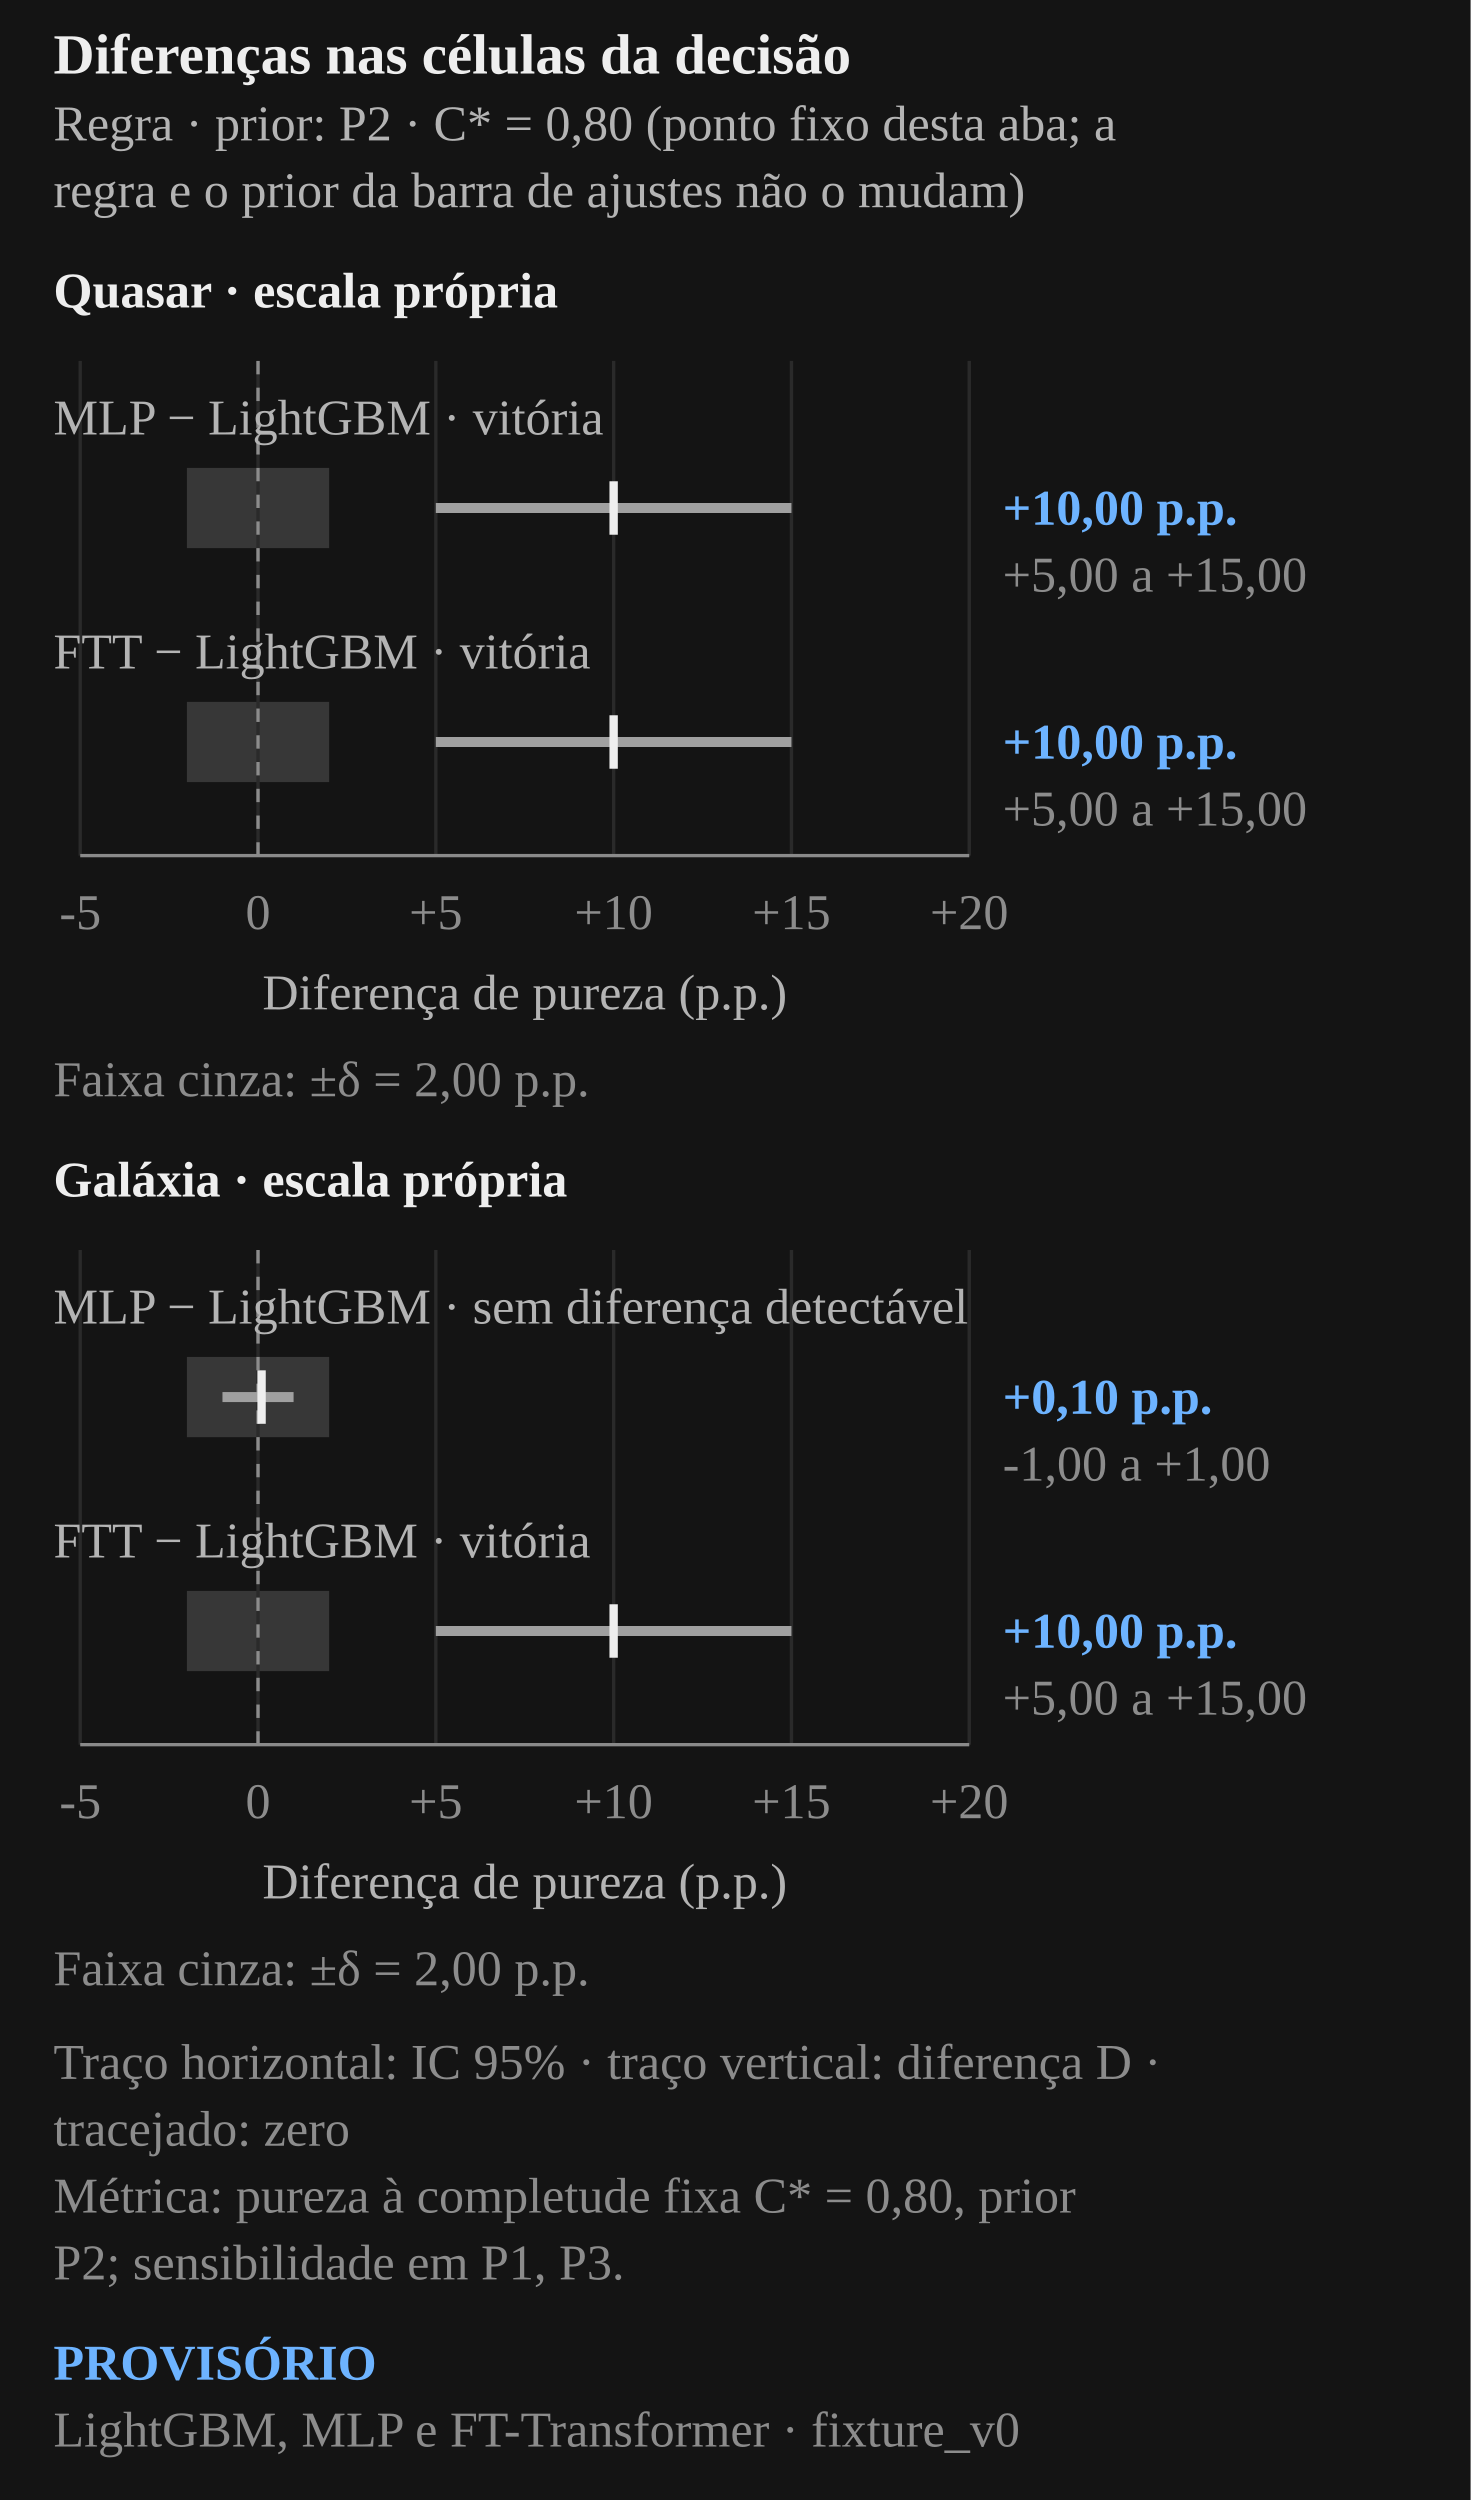
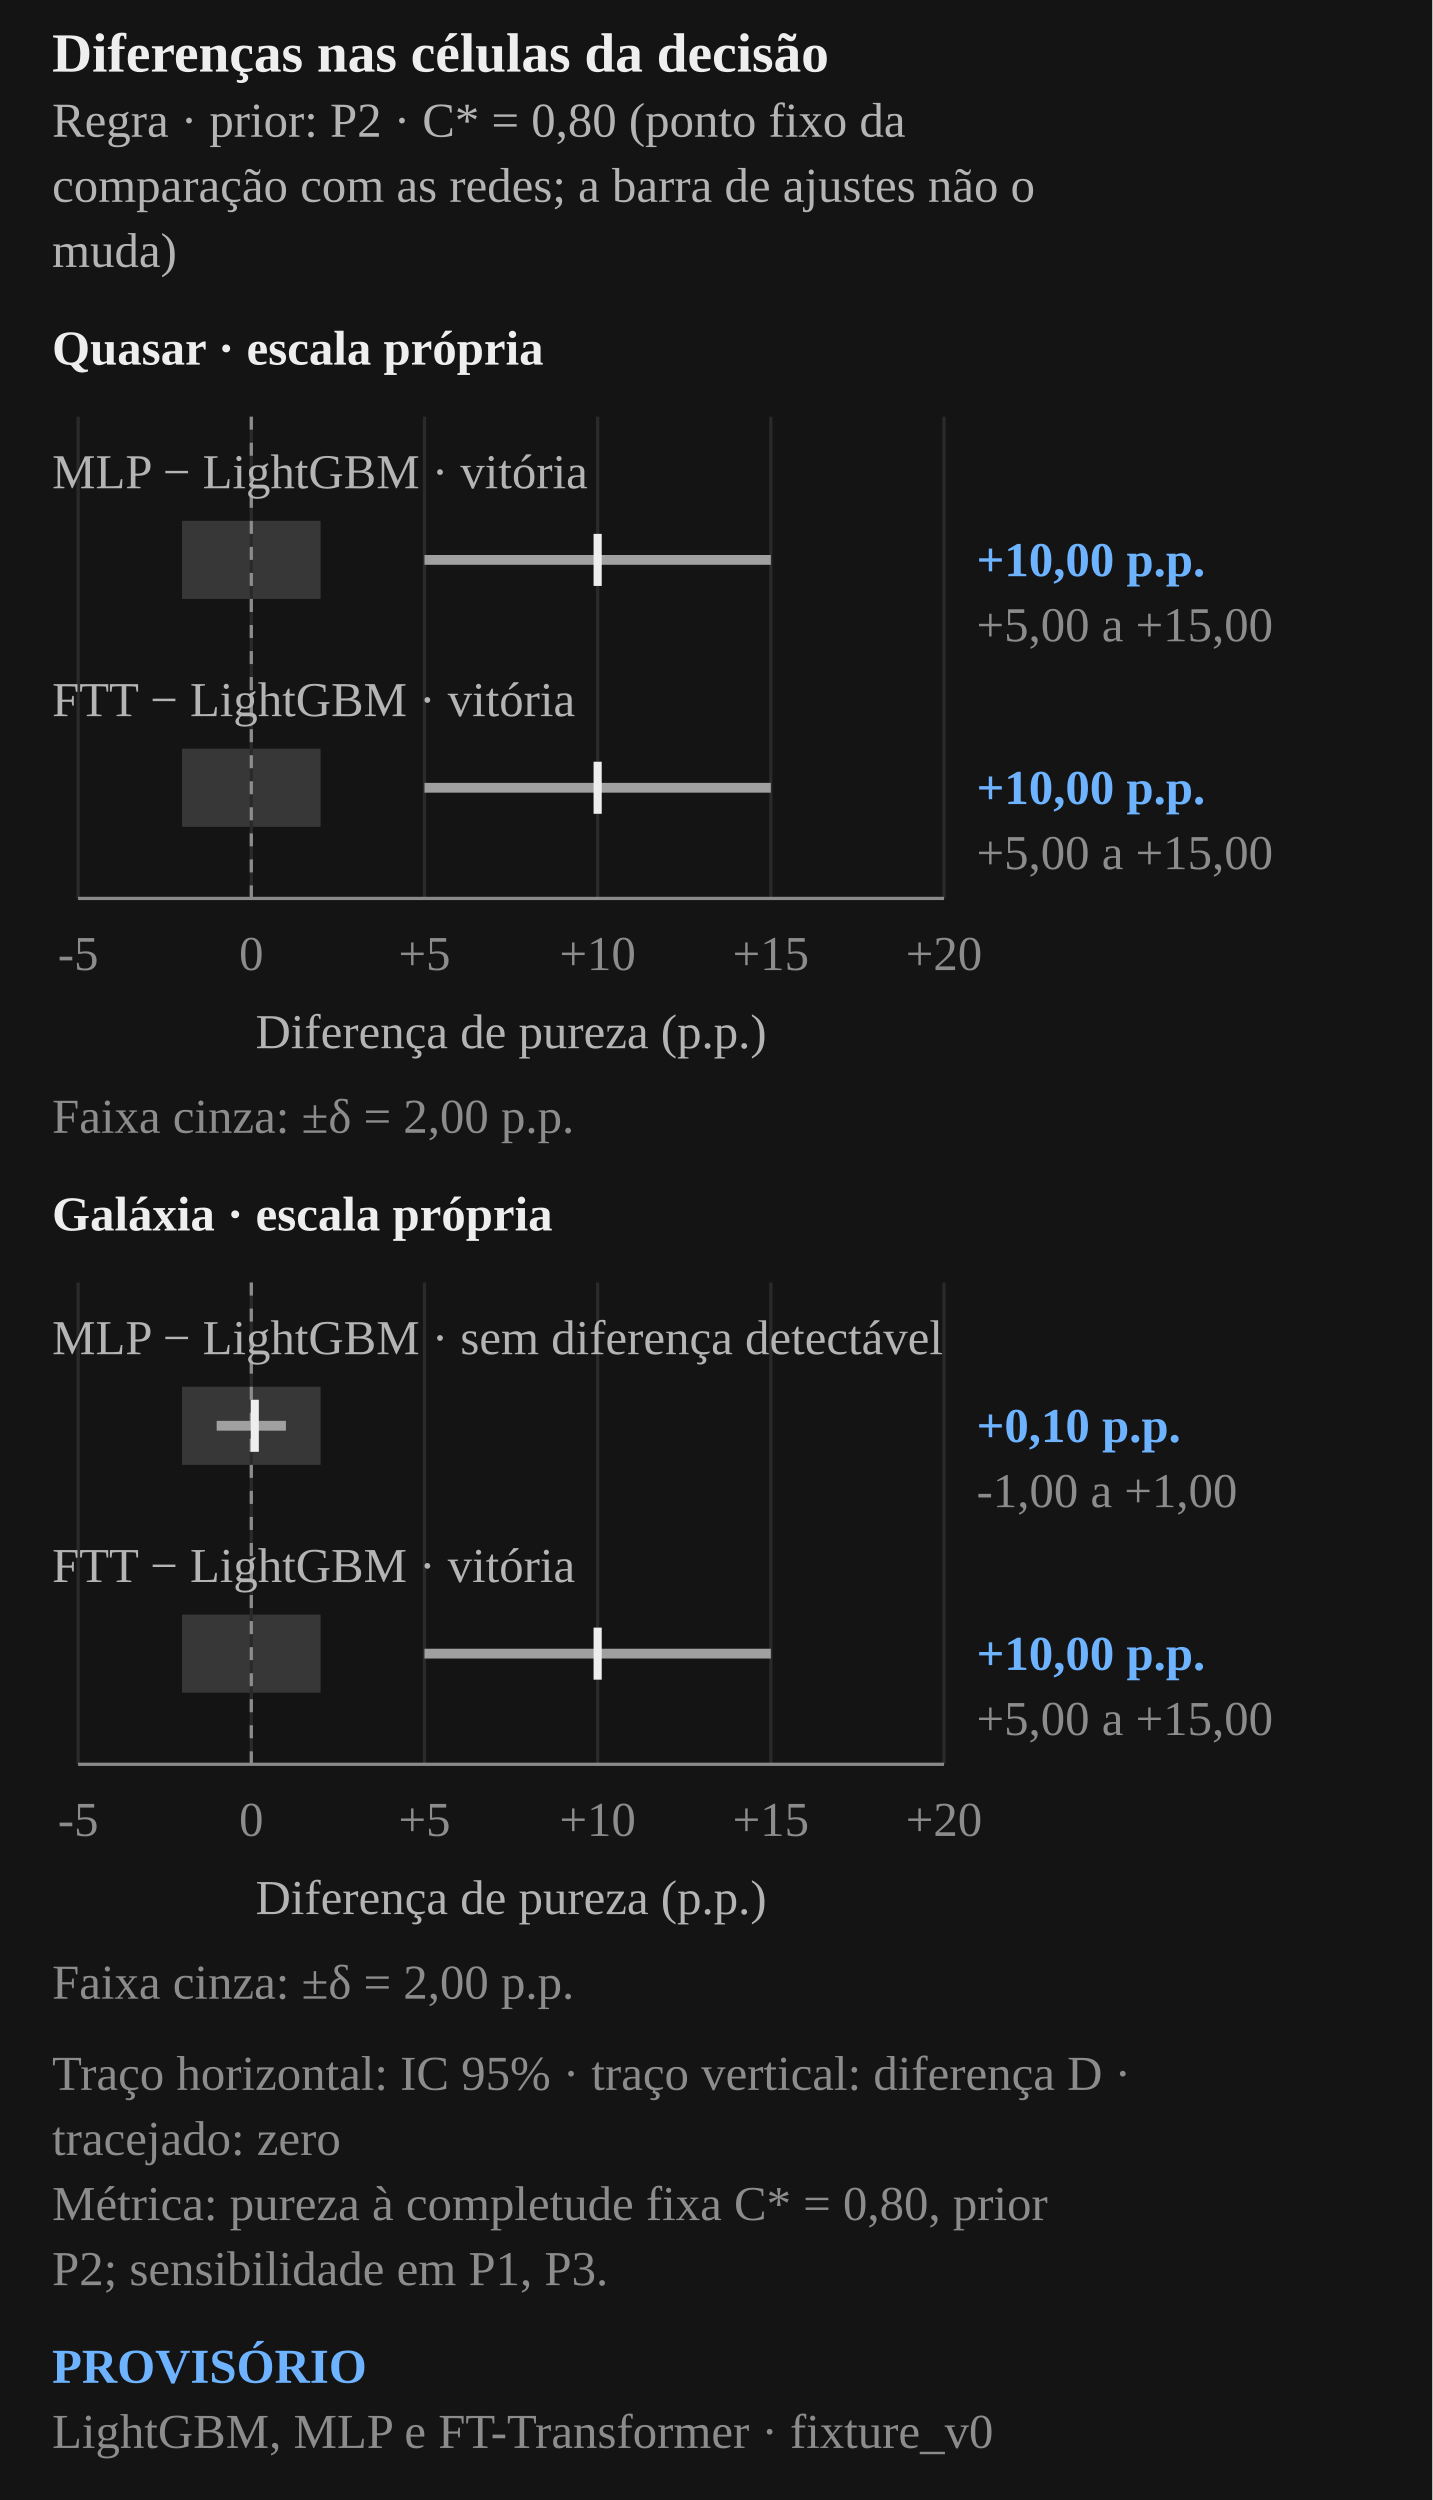
- <svg xmlns="http://www.w3.org/2000/svg" width="440" height="748" viewBox="0 0 440 748" role="img" aria-labelledby="decisao-diferencas-title" aria-describedby="decisao-diferencas-desc" stroke-linejoin="round" stroke-linecap="butt" style="max-width:100%;height:auto">
+ <svg xmlns="http://www.w3.org/2000/svg" width="440" height="768" viewBox="0 0 440 768" role="img" aria-labelledby="decisao-diferencas-title" aria-describedby="decisao-diferencas-desc" stroke-linejoin="round" stroke-linecap="butt" style="max-width:100%;height:auto">
  <g id="decisao-diferencas-figure_1">
    <g id="decisao-diferencas-patch_1">
-       <path d="M 0 748  L 440 748  L 440 0  L 0 0  z " style="fill: #141414" />
+       <path d="M 0 768  L 440 768  L 440 0  L 0 0  z " style="fill: #141414" />
    </g>
    <g id="decisao-diferencas-axes_1">
      <g id="decisao-diferencas-patch_2">
-         <path d="M 55.92 140  L 98.48 140  L 98.48 164  L 55.92 164  z " style="fill: #7a7a7a; fill-opacity: 0.35" />
+         <path d="M 55.92 160  L 98.48 160  L 98.48 184  L 55.92 184  z " style="fill: #7a7a7a; fill-opacity: 0.35" />
      </g>
      <g id="decisao-diferencas-patch_3">
-         <path d="M 55.92 210  L 98.48 210  L 98.48 234  L 55.92 234  z " style="fill: #7a7a7a; fill-opacity: 0.35" />
+         <path d="M 55.92 230  L 98.48 230  L 98.48 254  L 55.92 254  z " style="fill: #7a7a7a; fill-opacity: 0.35" />
      </g>
      <g id="decisao-diferencas-patch_4">
-         <path d="M 55.92 406  L 98.48 406  L 98.48 430  L 55.92 430  z " style="fill: #7a7a7a; fill-opacity: 0.35" />
+         <path d="M 55.92 426  L 98.48 426  L 98.48 450  L 55.92 450  z " style="fill: #7a7a7a; fill-opacity: 0.35" />
      </g>
      <g id="decisao-diferencas-patch_5">
-         <path d="M 55.92 476  L 98.48 476  L 98.48 500  L 55.92 500  z " style="fill: #7a7a7a; fill-opacity: 0.35" />
+         <path d="M 55.92 496  L 98.48 496  L 98.48 520  L 55.92 520  z " style="fill: #7a7a7a; fill-opacity: 0.35" />
      </g>
      <g id="decisao-diferencas-line2d_1">
-         <path d="M 24 108  L 24 256  " style="fill: none; stroke: #2a2a2a" />
+         <path d="M 24 128  L 24 276  " style="fill: none; stroke: #2a2a2a" />
      </g>
      <g id="decisao-diferencas-line2d_2">
-         <path d="M 77.2 108  L 77.2 256  " style="fill: none; stroke: #2a2a2a" />
+         <path d="M 77.2 128  L 77.2 276  " style="fill: none; stroke: #2a2a2a" />
      </g>
      <g id="decisao-diferencas-line2d_3">
-         <path d="M 130.4 108  L 130.4 256  " style="fill: none; stroke: #2a2a2a" />
+         <path d="M 130.4 128  L 130.4 276  " style="fill: none; stroke: #2a2a2a" />
      </g>
      <g id="decisao-diferencas-line2d_4">
-         <path d="M 183.6 108  L 183.6 256  " style="fill: none; stroke: #2a2a2a" />
+         <path d="M 183.6 128  L 183.6 276  " style="fill: none; stroke: #2a2a2a" />
      </g>
      <g id="decisao-diferencas-line2d_5">
-         <path d="M 236.8 108  L 236.8 256  " style="fill: none; stroke: #2a2a2a" />
+         <path d="M 236.8 128  L 236.8 276  " style="fill: none; stroke: #2a2a2a" />
      </g>
      <g id="decisao-diferencas-line2d_6">
-         <path d="M 290 108  L 290 256  " style="fill: none; stroke: #2a2a2a" />
+         <path d="M 290 128  L 290 276  " style="fill: none; stroke: #2a2a2a" />
      </g>
      <g id="decisao-diferencas-line2d_7">
-         <path d="M 77.2 108  L 77.2 256  " style="fill: none; stroke-dasharray: 4,4; stroke-dashoffset: 0; stroke: #8c8c8c" />
+         <path d="M 77.2 128  L 77.2 276  " style="fill: none; stroke-dasharray: 4,4; stroke-dashoffset: 0; stroke: #8c8c8c" />
      </g>
      <g id="decisao-diferencas-line2d_8">
-         <path d="M 24 256  L 290 256  " style="fill: none; stroke: #8a8a8a" />
+         <path d="M 24 276  L 290 276  " style="fill: none; stroke: #8a8a8a" />
      </g>
      <g id="decisao-diferencas-line2d_9">
-         <path d="M 130.4 152  L 236.8 152  " style="fill: none; stroke: #a0a0a0; stroke-width: 3" />
+         <path d="M 130.4 172  L 236.8 172  " style="fill: none; stroke: #a0a0a0; stroke-width: 3" />
      </g>
      <g id="decisao-diferencas-line2d_10">
-         <path d="M 183.6 144  L 183.6 160  " style="fill: none; stroke: #eeeeee; stroke-width: 2.5" />
+         <path d="M 183.6 164  L 183.6 180  " style="fill: none; stroke: #eeeeee; stroke-width: 2.5" />
      </g>
      <g id="decisao-diferencas-line2d_11">
-         <path d="M 130.4 222  L 236.8 222  " style="fill: none; stroke: #a0a0a0; stroke-width: 3" />
+         <path d="M 130.4 242  L 236.8 242  " style="fill: none; stroke: #a0a0a0; stroke-width: 3" />
      </g>
      <g id="decisao-diferencas-line2d_12">
-         <path d="M 183.6 214  L 183.6 230  " style="fill: none; stroke: #eeeeee; stroke-width: 2.5" />
+         <path d="M 183.6 234  L 183.6 250  " style="fill: none; stroke: #eeeeee; stroke-width: 2.5" />
      </g>
      <g id="decisao-diferencas-line2d_13">
-         <path d="M 24 374  L 24 522  " style="fill: none; stroke: #2a2a2a" />
+         <path d="M 24 394  L 24 542  " style="fill: none; stroke: #2a2a2a" />
      </g>
      <g id="decisao-diferencas-line2d_14">
-         <path d="M 77.2 374  L 77.2 522  " style="fill: none; stroke: #2a2a2a" />
+         <path d="M 77.2 394  L 77.2 542  " style="fill: none; stroke: #2a2a2a" />
      </g>
      <g id="decisao-diferencas-line2d_15">
-         <path d="M 130.4 374  L 130.4 522  " style="fill: none; stroke: #2a2a2a" />
+         <path d="M 130.4 394  L 130.4 542  " style="fill: none; stroke: #2a2a2a" />
      </g>
      <g id="decisao-diferencas-line2d_16">
-         <path d="M 183.6 374  L 183.6 522  " style="fill: none; stroke: #2a2a2a" />
+         <path d="M 183.6 394  L 183.6 542  " style="fill: none; stroke: #2a2a2a" />
      </g>
      <g id="decisao-diferencas-line2d_17">
-         <path d="M 236.8 374  L 236.8 522  " style="fill: none; stroke: #2a2a2a" />
+         <path d="M 236.8 394  L 236.8 542  " style="fill: none; stroke: #2a2a2a" />
      </g>
      <g id="decisao-diferencas-line2d_18">
-         <path d="M 290 374  L 290 522  " style="fill: none; stroke: #2a2a2a" />
+         <path d="M 290 394  L 290 542  " style="fill: none; stroke: #2a2a2a" />
      </g>
      <g id="decisao-diferencas-line2d_19">
-         <path d="M 77.2 374  L 77.2 522  " style="fill: none; stroke-dasharray: 4,4; stroke-dashoffset: 0; stroke: #8c8c8c" />
+         <path d="M 77.2 394  L 77.2 542  " style="fill: none; stroke-dasharray: 4,4; stroke-dashoffset: 0; stroke: #8c8c8c" />
      </g>
      <g id="decisao-diferencas-line2d_20">
-         <path d="M 24 522  L 290 522  " style="fill: none; stroke: #8a8a8a" />
+         <path d="M 24 542  L 290 542  " style="fill: none; stroke: #8a8a8a" />
      </g>
      <g id="decisao-diferencas-line2d_21">
-         <path d="M 66.56 418  L 87.84 418  " style="fill: none; stroke: #a0a0a0; stroke-width: 3" />
+         <path d="M 66.56 438  L 87.84 438  " style="fill: none; stroke: #a0a0a0; stroke-width: 3" />
      </g>
      <g id="decisao-diferencas-line2d_22">
-         <path d="M 78.264 410  L 78.264 426  " style="fill: none; stroke: #eeeeee; stroke-width: 2.5" />
+         <path d="M 78.264 430  L 78.264 446  " style="fill: none; stroke: #eeeeee; stroke-width: 2.5" />
      </g>
      <g id="decisao-diferencas-line2d_23">
-         <path d="M 130.4 488  L 236.8 488  " style="fill: none; stroke: #a0a0a0; stroke-width: 3" />
+         <path d="M 130.4 508  L 236.8 508  " style="fill: none; stroke: #a0a0a0; stroke-width: 3" />
      </g>
      <g id="decisao-diferencas-line2d_24">
-         <path d="M 183.6 480  L 183.6 496  " style="fill: none; stroke: #eeeeee; stroke-width: 2.5" />
+         <path d="M 183.6 500  L 183.6 516  " style="fill: none; stroke: #eeeeee; stroke-width: 2.5" />
      </g>
      <g id="decisao-diferencas-text_1">
        <text style="font-weight: 600; font-size: 17px; font-family: var(--font-sans, 'Inter', 'DejaVu Sans', sans-serif); text-anchor: start; fill: #eeeeee" x="16" y="22" transform="rotate(-0 16 22)">Diferenças nas células da decisão</text>
      </g>
      <g id="decisao-diferencas-text_2">
-         <text style="font-size: 15px; font-family: var(--font-sans, 'Inter', 'DejaVu Sans', sans-serif); text-anchor: start; fill: #b4b4b4" x="16" y="42" transform="rotate(-0 16 42)">Regra · prior: P2 · C* = 0,80 (ponto fixo desta aba; a</text>
+         <text style="font-size: 15px; font-family: var(--font-sans, 'Inter', 'DejaVu Sans', sans-serif); text-anchor: start; fill: #b4b4b4" x="16" y="42" transform="rotate(-0 16 42)">Regra · prior: P2 · C* = 0,80 (ponto fixo da</text>
      </g>
      <g id="decisao-diferencas-text_3">
-         <text style="font-size: 15px; font-family: var(--font-sans, 'Inter', 'DejaVu Sans', sans-serif); text-anchor: start; fill: #b4b4b4" x="16" y="62" transform="rotate(-0 16 62)">regra e o prior da barra de ajustes não o mudam)</text>
+         <text style="font-size: 15px; font-family: var(--font-sans, 'Inter', 'DejaVu Sans', sans-serif); text-anchor: start; fill: #b4b4b4" x="16" y="62" transform="rotate(-0 16 62)">comparação com as redes; a barra de ajustes não o</text>
      </g>
      <g id="decisao-diferencas-text_4">
-         <text style="font-weight: 600; font-size: 15px; font-family: var(--font-sans, 'Inter', 'DejaVu Sans', sans-serif); text-anchor: start; fill: #eeeeee" x="16" y="92" transform="rotate(-0 16 92)">Quasar · escala própria</text>
+         <text style="font-size: 15px; font-family: var(--font-sans, 'Inter', 'DejaVu Sans', sans-serif); text-anchor: start; fill: #b4b4b4" x="16" y="82" transform="rotate(-0 16 82)">muda)</text>
      </g>
      <g id="decisao-diferencas-text_5">
-         <text style="font-size: 15px; font-family: var(--font-sans, 'Inter', 'DejaVu Sans', sans-serif); text-anchor: start; fill: #b4b4b4" x="16" y="130" transform="rotate(-0 16 130)">MLP − LightGBM · vitória</text>
+         <text style="font-weight: 600; font-size: 15px; font-family: var(--font-sans, 'Inter', 'DejaVu Sans', sans-serif); text-anchor: start; fill: #eeeeee" x="16" y="112" transform="rotate(-0 16 112)">Quasar · escala própria</text>
      </g>
      <g id="decisao-diferencas-text_6">
-         <text style="font-size: 15px; font-family: var(--font-sans, 'Inter', 'DejaVu Sans', sans-serif); text-anchor: start; fill: #b4b4b4" x="16" y="200" transform="rotate(-0 16 200)">FTT − LightGBM · vitória</text>
+         <text style="font-size: 15px; font-family: var(--font-sans, 'Inter', 'DejaVu Sans', sans-serif); text-anchor: start; fill: #b4b4b4" x="16" y="150" transform="rotate(-0 16 150)">MLP − LightGBM · vitória</text>
      </g>
      <g id="decisao-diferencas-text_7">
-         <text style="font-size: 15px; font-family: var(--font-sans, 'Inter', 'DejaVu Sans', sans-serif); text-anchor: middle; fill: #8c8c8c" x="24" y="278" transform="rotate(-0 24 278)">-5</text>
+         <text style="font-size: 15px; font-family: var(--font-sans, 'Inter', 'DejaVu Sans', sans-serif); text-anchor: start; fill: #b4b4b4" x="16" y="220" transform="rotate(-0 16 220)">FTT − LightGBM · vitória</text>
      </g>
      <g id="decisao-diferencas-text_8">
-         <text style="font-size: 15px; font-family: var(--font-sans, 'Inter', 'DejaVu Sans', sans-serif); text-anchor: middle; fill: #8c8c8c" x="77.2" y="278" transform="rotate(-0 77.2 278)">0</text>
+         <text style="font-size: 15px; font-family: var(--font-sans, 'Inter', 'DejaVu Sans', sans-serif); text-anchor: middle; fill: #8c8c8c" x="24" y="298" transform="rotate(-0 24 298)">-5</text>
      </g>
      <g id="decisao-diferencas-text_9">
-         <text style="font-size: 15px; font-family: var(--font-sans, 'Inter', 'DejaVu Sans', sans-serif); text-anchor: middle; fill: #8c8c8c" x="130.4" y="278" transform="rotate(-0 130.4 278)">+5</text>
+         <text style="font-size: 15px; font-family: var(--font-sans, 'Inter', 'DejaVu Sans', sans-serif); text-anchor: middle; fill: #8c8c8c" x="77.2" y="298" transform="rotate(-0 77.2 298)">0</text>
      </g>
      <g id="decisao-diferencas-text_10">
-         <text style="font-size: 15px; font-family: var(--font-sans, 'Inter', 'DejaVu Sans', sans-serif); text-anchor: middle; fill: #8c8c8c" x="183.6" y="278" transform="rotate(-0 183.6 278)">+10</text>
+         <text style="font-size: 15px; font-family: var(--font-sans, 'Inter', 'DejaVu Sans', sans-serif); text-anchor: middle; fill: #8c8c8c" x="130.4" y="298" transform="rotate(-0 130.4 298)">+5</text>
      </g>
      <g id="decisao-diferencas-text_11">
-         <text style="font-size: 15px; font-family: var(--font-sans, 'Inter', 'DejaVu Sans', sans-serif); text-anchor: middle; fill: #8c8c8c" x="236.8" y="278" transform="rotate(-0 236.8 278)">+15</text>
+         <text style="font-size: 15px; font-family: var(--font-sans, 'Inter', 'DejaVu Sans', sans-serif); text-anchor: middle; fill: #8c8c8c" x="183.6" y="298" transform="rotate(-0 183.6 298)">+10</text>
      </g>
      <g id="decisao-diferencas-text_12">
-         <text style="font-size: 15px; font-family: var(--font-sans, 'Inter', 'DejaVu Sans', sans-serif); text-anchor: middle; fill: #8c8c8c" x="290" y="278" transform="rotate(-0 290 278)">+20</text>
+         <text style="font-size: 15px; font-family: var(--font-sans, 'Inter', 'DejaVu Sans', sans-serif); text-anchor: middle; fill: #8c8c8c" x="236.8" y="298" transform="rotate(-0 236.8 298)">+15</text>
      </g>
      <g id="decisao-diferencas-text_13">
-         <text style="font-weight: 600; font-size: 15px; font-family: var(--font-sans, 'Inter', 'DejaVu Sans', sans-serif); text-anchor: start; fill: #6db3ff" x="300" y="157" transform="rotate(-0 300 157)">+10,00 p.p.</text>
+         <text style="font-size: 15px; font-family: var(--font-sans, 'Inter', 'DejaVu Sans', sans-serif); text-anchor: middle; fill: #8c8c8c" x="290" y="298" transform="rotate(-0 290 298)">+20</text>
      </g>
      <g id="decisao-diferencas-text_14">
-         <text style="font-size: 15px; font-family: var(--font-sans, 'Inter', 'DejaVu Sans', sans-serif); text-anchor: start; fill: #8c8c8c" x="300" y="177" transform="rotate(-0 300 177)">+5,00 a +15,00</text>
+         <text style="font-weight: 600; font-size: 15px; font-family: var(--font-sans, 'Inter', 'DejaVu Sans', sans-serif); text-anchor: start; fill: #6db3ff" x="300" y="177" transform="rotate(-0 300 177)">+10,00 p.p.</text>
      </g>
      <g id="decisao-diferencas-text_15">
-         <text style="font-weight: 600; font-size: 15px; font-family: var(--font-sans, 'Inter', 'DejaVu Sans', sans-serif); text-anchor: start; fill: #6db3ff" x="300" y="227" transform="rotate(-0 300 227)">+10,00 p.p.</text>
+         <text style="font-size: 15px; font-family: var(--font-sans, 'Inter', 'DejaVu Sans', sans-serif); text-anchor: start; fill: #8c8c8c" x="300" y="197" transform="rotate(-0 300 197)">+5,00 a +15,00</text>
      </g>
      <g id="decisao-diferencas-text_16">
-         <text style="font-size: 15px; font-family: var(--font-sans, 'Inter', 'DejaVu Sans', sans-serif); text-anchor: start; fill: #8c8c8c" x="300" y="247" transform="rotate(-0 300 247)">+5,00 a +15,00</text>
+         <text style="font-weight: 600; font-size: 15px; font-family: var(--font-sans, 'Inter', 'DejaVu Sans', sans-serif); text-anchor: start; fill: #6db3ff" x="300" y="247" transform="rotate(-0 300 247)">+10,00 p.p.</text>
      </g>
      <g id="decisao-diferencas-text_17">
-         <text style="font-size: 15px; font-family: var(--font-sans, 'Inter', 'DejaVu Sans', sans-serif); text-anchor: middle; fill: #b4b4b4" x="157" y="302" transform="rotate(-0 157 302)">Diferença de pureza (p.p.)</text>
+         <text style="font-size: 15px; font-family: var(--font-sans, 'Inter', 'DejaVu Sans', sans-serif); text-anchor: start; fill: #8c8c8c" x="300" y="267" transform="rotate(-0 300 267)">+5,00 a +15,00</text>
      </g>
      <g id="decisao-diferencas-text_18">
-         <text style="font-size: 15px; font-family: var(--font-sans, 'Inter', 'DejaVu Sans', sans-serif); text-anchor: start; fill: #8c8c8c" x="16" y="328" transform="rotate(-0 16 328)">Faixa cinza: ±δ = 2,00 p.p.</text>
+         <text style="font-size: 15px; font-family: var(--font-sans, 'Inter', 'DejaVu Sans', sans-serif); text-anchor: middle; fill: #b4b4b4" x="157" y="322" transform="rotate(-0 157 322)">Diferença de pureza (p.p.)</text>
      </g>
      <g id="decisao-diferencas-text_19">
-         <text style="font-weight: 600; font-size: 15px; font-family: var(--font-sans, 'Inter', 'DejaVu Sans', sans-serif); text-anchor: start; fill: #eeeeee" x="16" y="358" transform="rotate(-0 16 358)">Galáxia · escala própria</text>
+         <text style="font-size: 15px; font-family: var(--font-sans, 'Inter', 'DejaVu Sans', sans-serif); text-anchor: start; fill: #8c8c8c" x="16" y="348" transform="rotate(-0 16 348)">Faixa cinza: ±δ = 2,00 p.p.</text>
      </g>
      <g id="decisao-diferencas-text_20">
-         <text style="font-size: 15px; font-family: var(--font-sans, 'Inter', 'DejaVu Sans', sans-serif); text-anchor: start; fill: #b4b4b4" x="16" y="396" transform="rotate(-0 16 396)">MLP − LightGBM · sem diferença detectável</text>
+         <text style="font-weight: 600; font-size: 15px; font-family: var(--font-sans, 'Inter', 'DejaVu Sans', sans-serif); text-anchor: start; fill: #eeeeee" x="16" y="378" transform="rotate(-0 16 378)">Galáxia · escala própria</text>
      </g>
      <g id="decisao-diferencas-text_21">
-         <text style="font-size: 15px; font-family: var(--font-sans, 'Inter', 'DejaVu Sans', sans-serif); text-anchor: start; fill: #b4b4b4" x="16" y="466" transform="rotate(-0 16 466)">FTT − LightGBM · vitória</text>
+         <text style="font-size: 15px; font-family: var(--font-sans, 'Inter', 'DejaVu Sans', sans-serif); text-anchor: start; fill: #b4b4b4" x="16" y="416" transform="rotate(-0 16 416)">MLP − LightGBM · sem diferença detectável</text>
      </g>
      <g id="decisao-diferencas-text_22">
-         <text style="font-size: 15px; font-family: var(--font-sans, 'Inter', 'DejaVu Sans', sans-serif); text-anchor: middle; fill: #8c8c8c" x="24" y="544" transform="rotate(-0 24 544)">-5</text>
+         <text style="font-size: 15px; font-family: var(--font-sans, 'Inter', 'DejaVu Sans', sans-serif); text-anchor: start; fill: #b4b4b4" x="16" y="486" transform="rotate(-0 16 486)">FTT − LightGBM · vitória</text>
      </g>
      <g id="decisao-diferencas-text_23">
-         <text style="font-size: 15px; font-family: var(--font-sans, 'Inter', 'DejaVu Sans', sans-serif); text-anchor: middle; fill: #8c8c8c" x="77.2" y="544" transform="rotate(-0 77.2 544)">0</text>
+         <text style="font-size: 15px; font-family: var(--font-sans, 'Inter', 'DejaVu Sans', sans-serif); text-anchor: middle; fill: #8c8c8c" x="24" y="564" transform="rotate(-0 24 564)">-5</text>
      </g>
      <g id="decisao-diferencas-text_24">
-         <text style="font-size: 15px; font-family: var(--font-sans, 'Inter', 'DejaVu Sans', sans-serif); text-anchor: middle; fill: #8c8c8c" x="130.4" y="544" transform="rotate(-0 130.4 544)">+5</text>
+         <text style="font-size: 15px; font-family: var(--font-sans, 'Inter', 'DejaVu Sans', sans-serif); text-anchor: middle; fill: #8c8c8c" x="77.2" y="564" transform="rotate(-0 77.2 564)">0</text>
      </g>
      <g id="decisao-diferencas-text_25">
-         <text style="font-size: 15px; font-family: var(--font-sans, 'Inter', 'DejaVu Sans', sans-serif); text-anchor: middle; fill: #8c8c8c" x="183.6" y="544" transform="rotate(-0 183.6 544)">+10</text>
+         <text style="font-size: 15px; font-family: var(--font-sans, 'Inter', 'DejaVu Sans', sans-serif); text-anchor: middle; fill: #8c8c8c" x="130.4" y="564" transform="rotate(-0 130.4 564)">+5</text>
      </g>
      <g id="decisao-diferencas-text_26">
-         <text style="font-size: 15px; font-family: var(--font-sans, 'Inter', 'DejaVu Sans', sans-serif); text-anchor: middle; fill: #8c8c8c" x="236.8" y="544" transform="rotate(-0 236.8 544)">+15</text>
+         <text style="font-size: 15px; font-family: var(--font-sans, 'Inter', 'DejaVu Sans', sans-serif); text-anchor: middle; fill: #8c8c8c" x="183.6" y="564" transform="rotate(-0 183.6 564)">+10</text>
      </g>
      <g id="decisao-diferencas-text_27">
-         <text style="font-size: 15px; font-family: var(--font-sans, 'Inter', 'DejaVu Sans', sans-serif); text-anchor: middle; fill: #8c8c8c" x="290" y="544" transform="rotate(-0 290 544)">+20</text>
+         <text style="font-size: 15px; font-family: var(--font-sans, 'Inter', 'DejaVu Sans', sans-serif); text-anchor: middle; fill: #8c8c8c" x="236.8" y="564" transform="rotate(-0 236.8 564)">+15</text>
      </g>
      <g id="decisao-diferencas-text_28">
-         <text style="font-weight: 600; font-size: 15px; font-family: var(--font-sans, 'Inter', 'DejaVu Sans', sans-serif); text-anchor: start; fill: #6db3ff" x="300" y="423" transform="rotate(-0 300 423)">+0,10 p.p.</text>
+         <text style="font-size: 15px; font-family: var(--font-sans, 'Inter', 'DejaVu Sans', sans-serif); text-anchor: middle; fill: #8c8c8c" x="290" y="564" transform="rotate(-0 290 564)">+20</text>
      </g>
      <g id="decisao-diferencas-text_29">
-         <text style="font-size: 15px; font-family: var(--font-sans, 'Inter', 'DejaVu Sans', sans-serif); text-anchor: start; fill: #8c8c8c" x="300" y="443" transform="rotate(-0 300 443)">-1,00 a +1,00</text>
+         <text style="font-weight: 600; font-size: 15px; font-family: var(--font-sans, 'Inter', 'DejaVu Sans', sans-serif); text-anchor: start; fill: #6db3ff" x="300" y="443" transform="rotate(-0 300 443)">+0,10 p.p.</text>
      </g>
      <g id="decisao-diferencas-text_30">
-         <text style="font-weight: 600; font-size: 15px; font-family: var(--font-sans, 'Inter', 'DejaVu Sans', sans-serif); text-anchor: start; fill: #6db3ff" x="300" y="493" transform="rotate(-0 300 493)">+10,00 p.p.</text>
+         <text style="font-size: 15px; font-family: var(--font-sans, 'Inter', 'DejaVu Sans', sans-serif); text-anchor: start; fill: #8c8c8c" x="300" y="463" transform="rotate(-0 300 463)">-1,00 a +1,00</text>
      </g>
      <g id="decisao-diferencas-text_31">
-         <text style="font-size: 15px; font-family: var(--font-sans, 'Inter', 'DejaVu Sans', sans-serif); text-anchor: start; fill: #8c8c8c" x="300" y="513" transform="rotate(-0 300 513)">+5,00 a +15,00</text>
+         <text style="font-weight: 600; font-size: 15px; font-family: var(--font-sans, 'Inter', 'DejaVu Sans', sans-serif); text-anchor: start; fill: #6db3ff" x="300" y="513" transform="rotate(-0 300 513)">+10,00 p.p.</text>
      </g>
      <g id="decisao-diferencas-text_32">
-         <text style="font-size: 15px; font-family: var(--font-sans, 'Inter', 'DejaVu Sans', sans-serif); text-anchor: middle; fill: #b4b4b4" x="157" y="568" transform="rotate(-0 157 568)">Diferença de pureza (p.p.)</text>
+         <text style="font-size: 15px; font-family: var(--font-sans, 'Inter', 'DejaVu Sans', sans-serif); text-anchor: start; fill: #8c8c8c" x="300" y="533" transform="rotate(-0 300 533)">+5,00 a +15,00</text>
      </g>
      <g id="decisao-diferencas-text_33">
-         <text style="font-size: 15px; font-family: var(--font-sans, 'Inter', 'DejaVu Sans', sans-serif); text-anchor: start; fill: #8c8c8c" x="16" y="594" transform="rotate(-0 16 594)">Faixa cinza: ±δ = 2,00 p.p.</text>
+         <text style="font-size: 15px; font-family: var(--font-sans, 'Inter', 'DejaVu Sans', sans-serif); text-anchor: middle; fill: #b4b4b4" x="157" y="588" transform="rotate(-0 157 588)">Diferença de pureza (p.p.)</text>
      </g>
      <g id="decisao-diferencas-text_34">
-         <text style="font-size: 15px; font-family: var(--font-sans, 'Inter', 'DejaVu Sans', sans-serif); text-anchor: start; fill: #8c8c8c" x="16" y="622" transform="rotate(-0 16 622)">Traço horizontal: IC 95% · traço vertical: diferença D ·</text>
+         <text style="font-size: 15px; font-family: var(--font-sans, 'Inter', 'DejaVu Sans', sans-serif); text-anchor: start; fill: #8c8c8c" x="16" y="614" transform="rotate(-0 16 614)">Faixa cinza: ±δ = 2,00 p.p.</text>
      </g>
      <g id="decisao-diferencas-text_35">
-         <text style="font-size: 15px; font-family: var(--font-sans, 'Inter', 'DejaVu Sans', sans-serif); text-anchor: start; fill: #8c8c8c" x="16" y="642" transform="rotate(-0 16 642)">tracejado: zero</text>
+         <text style="font-size: 15px; font-family: var(--font-sans, 'Inter', 'DejaVu Sans', sans-serif); text-anchor: start; fill: #8c8c8c" x="16" y="642" transform="rotate(-0 16 642)">Traço horizontal: IC 95% · traço vertical: diferença D ·</text>
      </g>
      <g id="decisao-diferencas-text_36">
-         <text style="font-size: 15px; font-family: var(--font-sans, 'Inter', 'DejaVu Sans', sans-serif); text-anchor: start; fill: #8c8c8c" x="16" y="662" transform="rotate(-0 16 662)">Métrica: pureza à completude fixa C* = 0,80, prior</text>
+         <text style="font-size: 15px; font-family: var(--font-sans, 'Inter', 'DejaVu Sans', sans-serif); text-anchor: start; fill: #8c8c8c" x="16" y="662" transform="rotate(-0 16 662)">tracejado: zero</text>
      </g>
      <g id="decisao-diferencas-text_37">
-         <text style="font-size: 15px; font-family: var(--font-sans, 'Inter', 'DejaVu Sans', sans-serif); text-anchor: start; fill: #8c8c8c" x="16" y="682" transform="rotate(-0 16 682)">P2; sensibilidade em P1, P3.</text>
+         <text style="font-size: 15px; font-family: var(--font-sans, 'Inter', 'DejaVu Sans', sans-serif); text-anchor: start; fill: #8c8c8c" x="16" y="682" transform="rotate(-0 16 682)">Métrica: pureza à completude fixa C* = 0,80, prior</text>
      </g>
      <g id="decisao-diferencas-text_38">
-         <text style="font-weight: 600; font-size: 15px; font-family: var(--font-sans, 'Inter', 'DejaVu Sans', sans-serif); text-anchor: start; fill: #6db3ff" x="16" y="712" transform="rotate(-0 16 712)">PROVISÓRIO</text>
+         <text style="font-size: 15px; font-family: var(--font-sans, 'Inter', 'DejaVu Sans', sans-serif); text-anchor: start; fill: #8c8c8c" x="16" y="702" transform="rotate(-0 16 702)">P2; sensibilidade em P1, P3.</text>
      </g>
      <g id="decisao-diferencas-text_39">
-         <text style="font-size: 15px; font-family: var(--font-sans, 'Inter', 'DejaVu Sans', sans-serif); text-anchor: start; fill: #8c8c8c" x="16" y="732" transform="rotate(-0 16 732)">LightGBM, MLP e FT-Transformer · fixture_v0</text>
+         <text style="font-weight: 600; font-size: 15px; font-family: var(--font-sans, 'Inter', 'DejaVu Sans', sans-serif); text-anchor: start; fill: #6db3ff" x="16" y="732" transform="rotate(-0 16 732)">PROVISÓRIO</text>
+       </g>
+       <g id="decisao-diferencas-text_40">
+         <text style="font-size: 15px; font-family: var(--font-sans, 'Inter', 'DejaVu Sans', sans-serif); text-anchor: start; fill: #8c8c8c" x="16" y="752" transform="rotate(-0 16 752)">LightGBM, MLP e FT-Transformer · fixture_v0</text>
      </g>
    </g>
  </g>
</svg>
